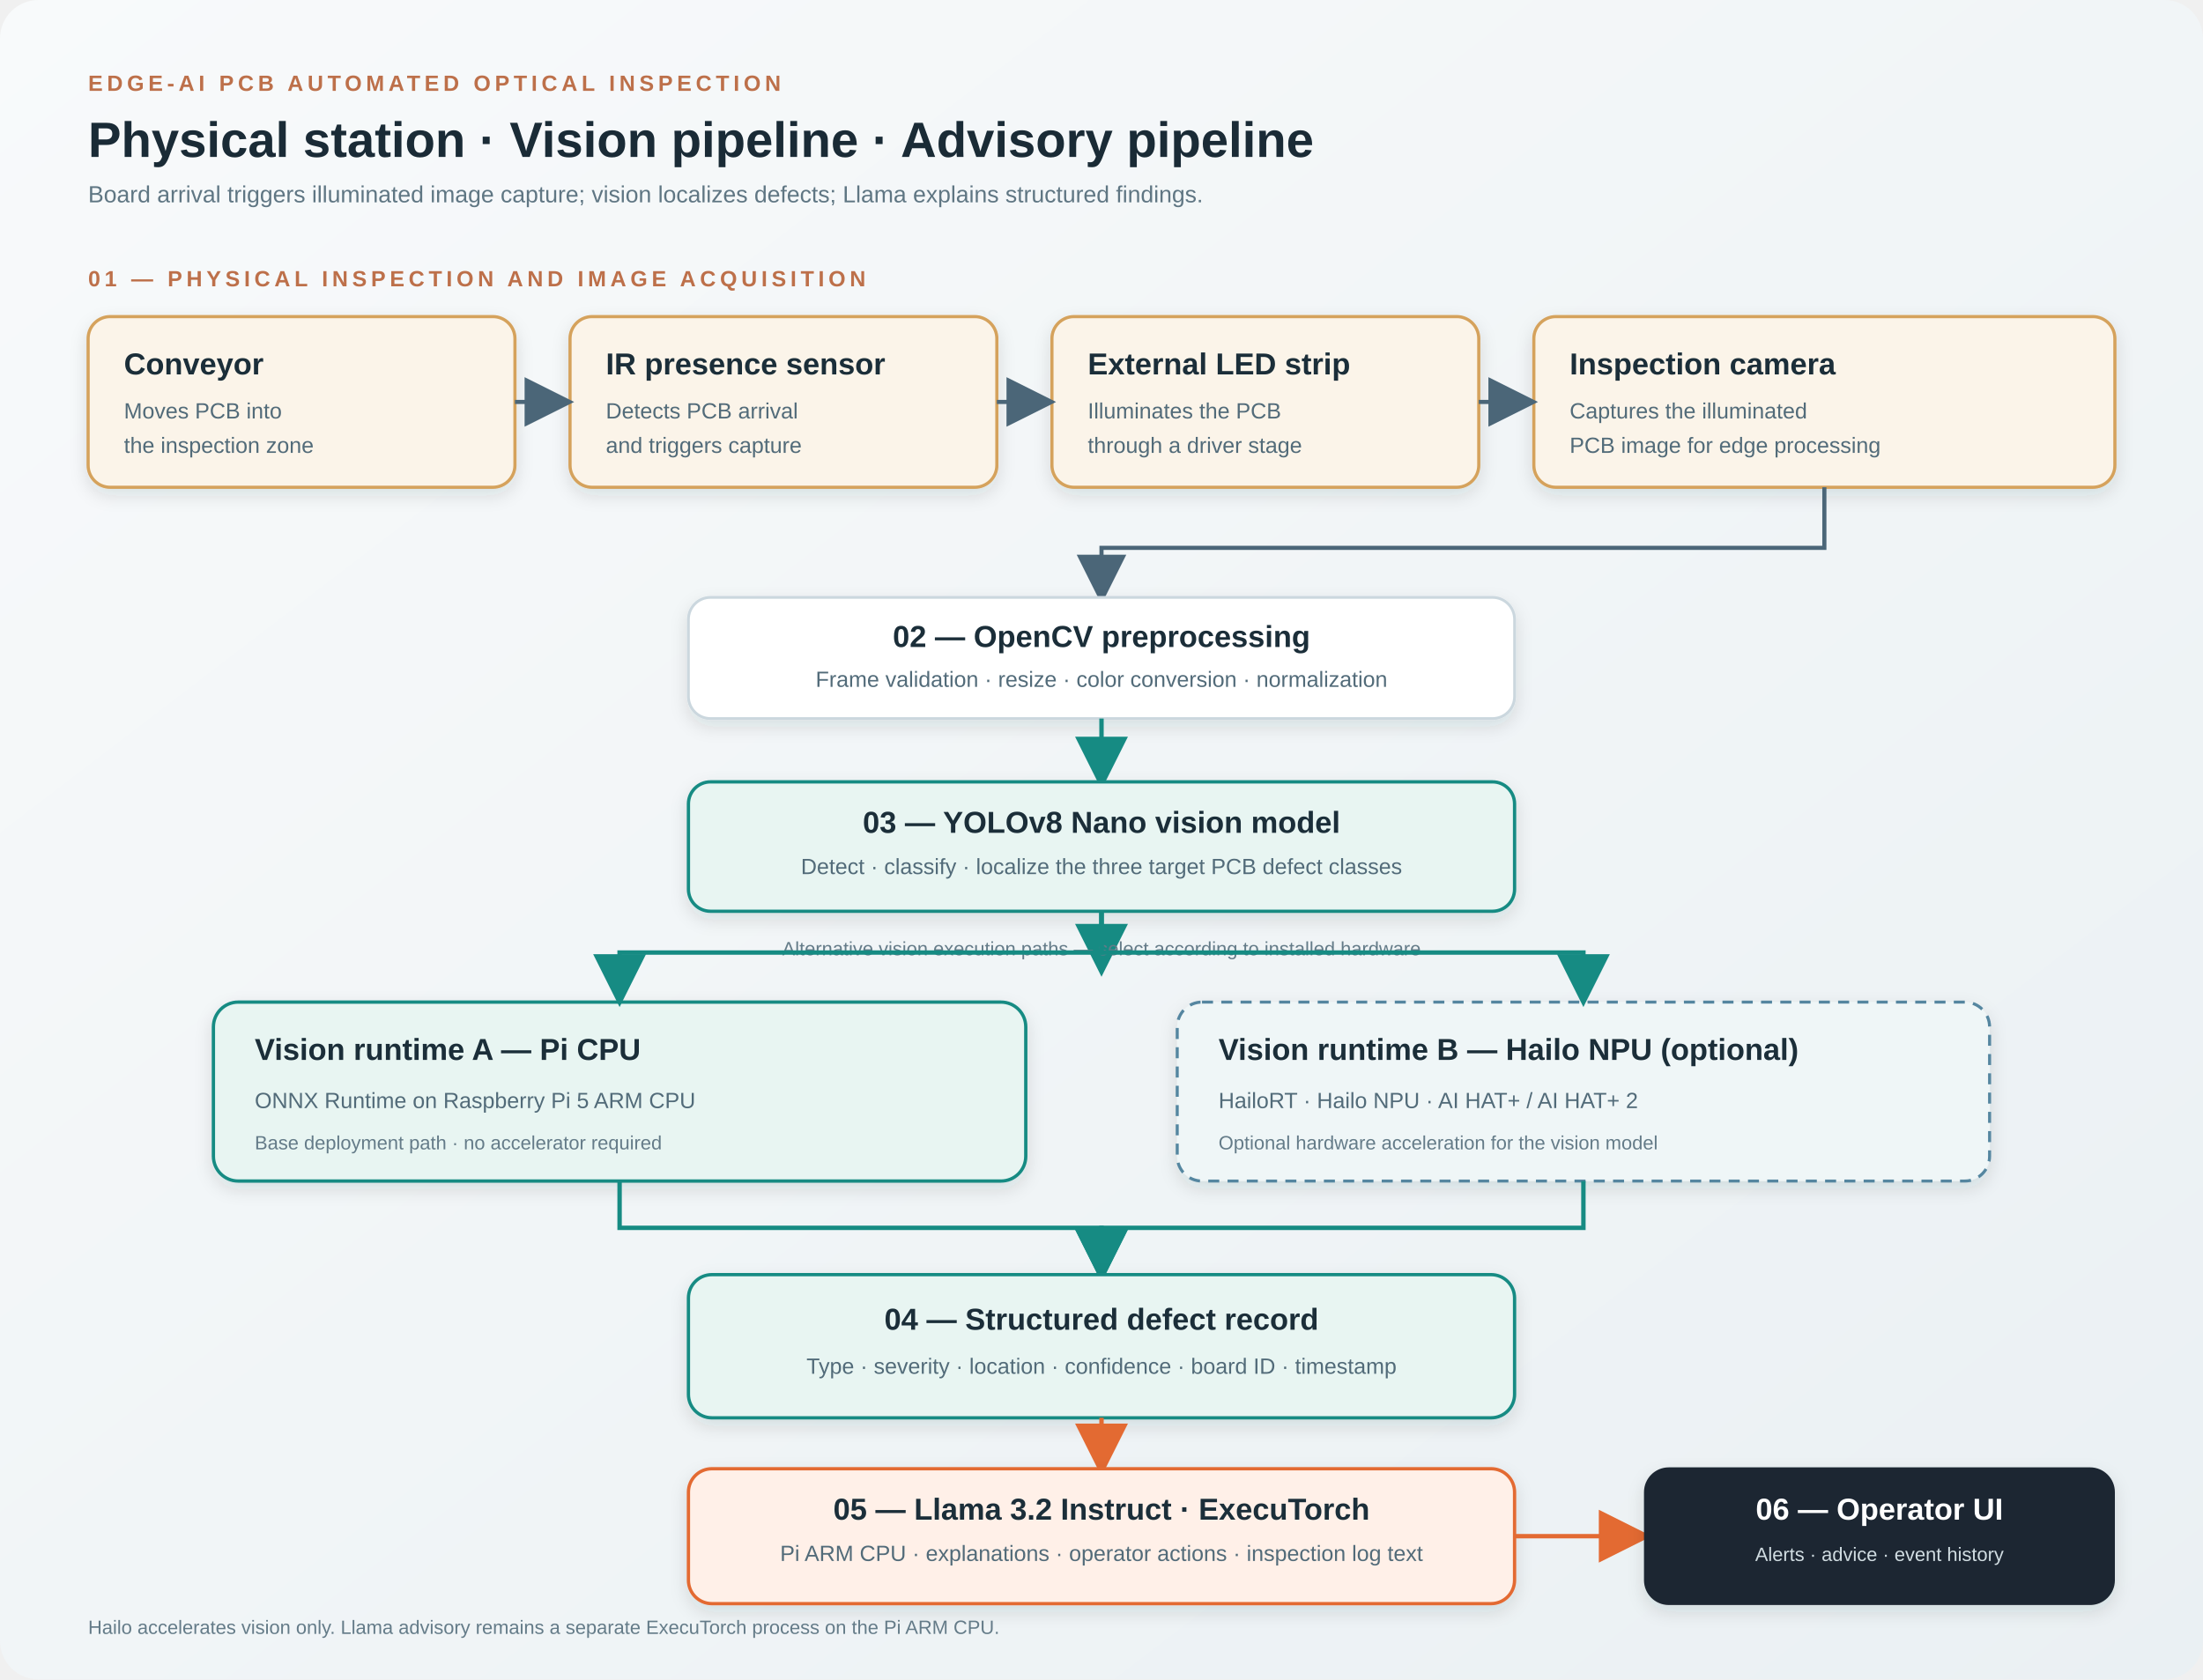
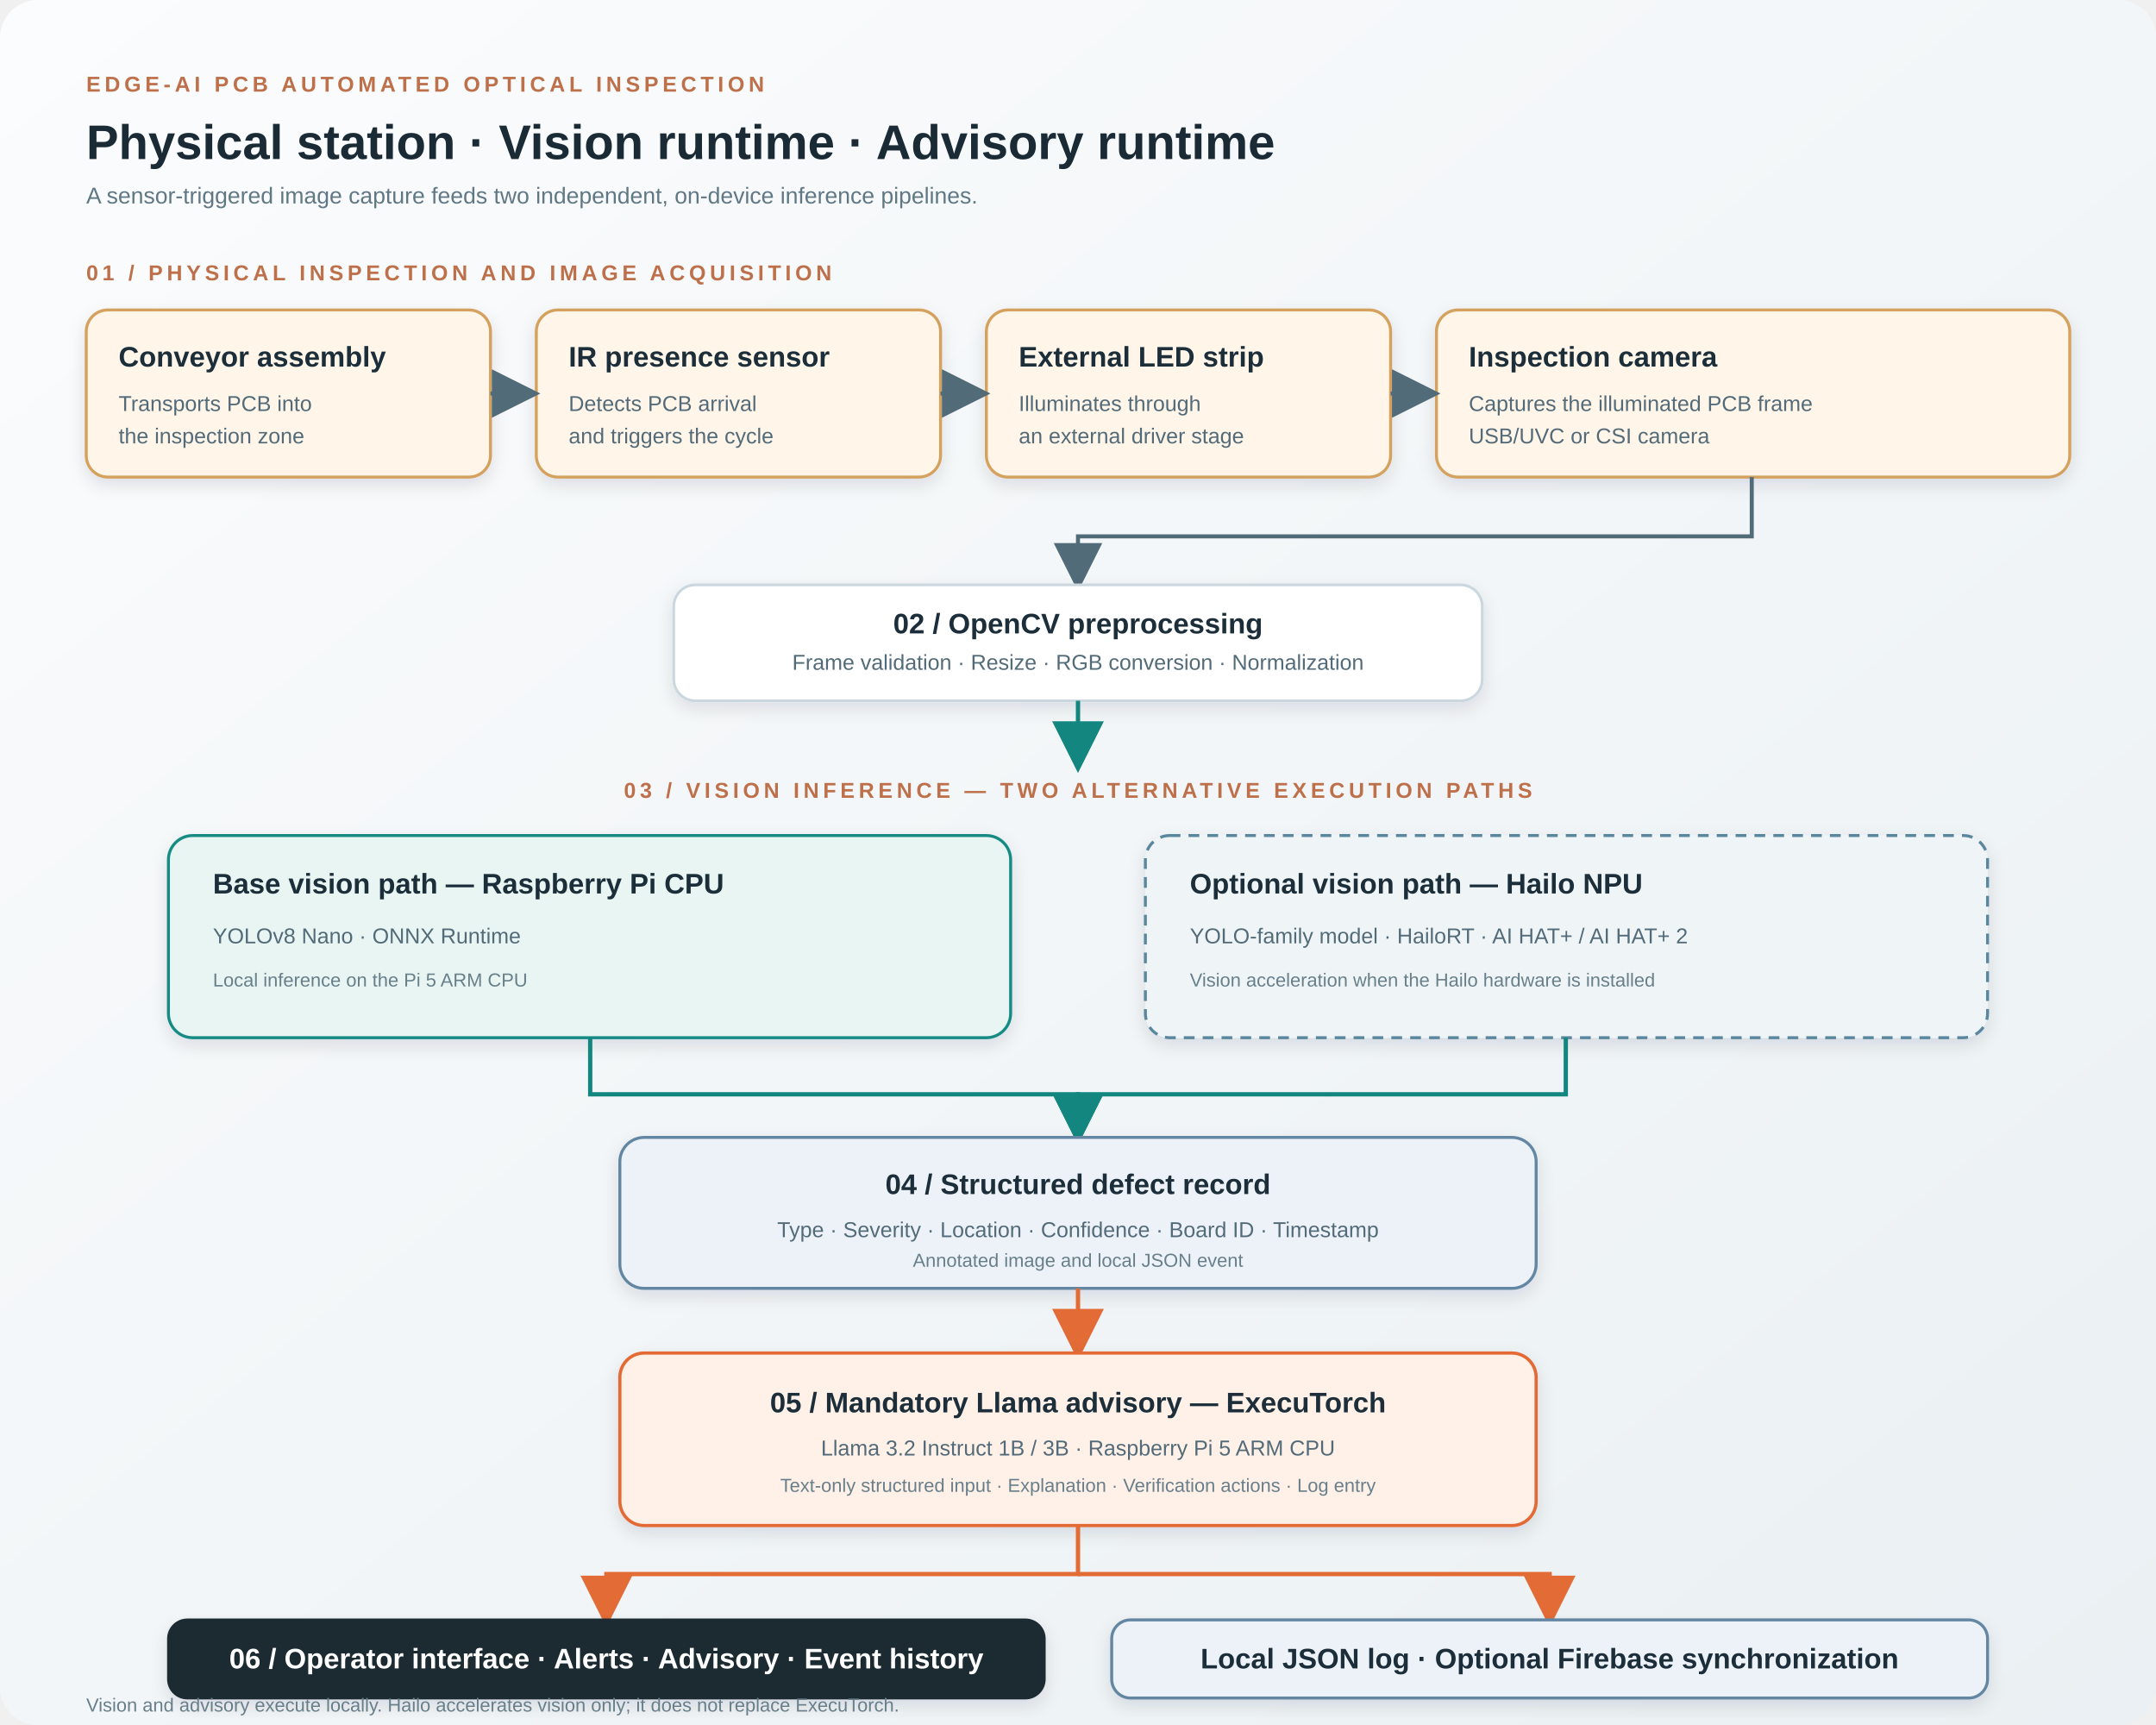
- <svg xmlns="http://www.w3.org/2000/svg" width="1600" height="1220" viewBox="0 0 1600 1220" role="img" aria-labelledby="title desc">
+ <svg xmlns="http://www.w3.org/2000/svg" width="1600" height="1280" viewBox="0 0 1600 1280" role="img" aria-labelledby="title desc">
  <defs>
    <linearGradient id="bg" x1="0" y1="0" x2="1" y2="1">
-       <stop stop-color="#f8fafb" />
+       <stop stop-color="#fbfcfd" />
      <stop offset="1" stop-color="#eaf0f3" />
    </linearGradient>
    <filter id="shadow" x="-15%" y="-15%" width="130%" height="140%">
-       <feDropShadow dx="0" dy="5" stdDeviation="6" flood-color="#142a38" flood-opacity=".12" />
+       <feDropShadow dx="0" dy="5" stdDeviation="6" flood-color="#142a38" flood-opacity=".11" />
    </filter>
    <marker id="arrow" markerWidth="12" markerHeight="12" refX="9" refY="6" orient="auto">
-       <path d="M0 0 L12 6 L0 12Z" fill="#4b6678" />
+       <path d="M0 0 L12 6 L0 12Z" fill="#526b79" />
    </marker>
-     <marker id="tealArrow" markerWidth="12" markerHeight="12" refX="9" refY="6" orient="auto">
-       <path d="M0 0 L12 6 L0 12Z" fill="#168b83" />
+     <marker id="teal" markerWidth="12" markerHeight="12" refX="9" refY="6" orient="auto">
+       <path d="M0 0 L12 6 L0 12Z" fill="#13877f" />
    </marker>
-     <marker id="orangeArrow" markerWidth="12" markerHeight="12" refX="9" refY="6" orient="auto">
-       <path d="M0 0 L12 6 L0 12Z" fill="#e36a32" />
+     <marker id="orange" markerWidth="12" markerHeight="12" refX="9" refY="6" orient="auto">
+       <path d="M0 0 L12 6 L0 12Z" fill="#e36b35" />
    </marker>
    <style>
 .ey{font:800 16px Arial,sans-serif;letter-spacing:3px;fill:#bd704a}
 .title{font:700 36px Arial,sans-serif;fill:#1a2b36}
-  .sub{font:17px Arial,sans-serif;fill:#5f7683}
-  .head{font:700 22px Arial,sans-serif;fill:#1b2e39}
-  .body{font:16px Arial,sans-serif;fill:#526b79}
-  .small{font:14px Arial,sans-serif;fill:#647b88}
+  .sub{font:17px Arial,sans-serif;fill:#607784}
+  .head{font:700 21px Arial,sans-serif;fill:#1b2e39}
+  .body{font:16px Arial,sans-serif;fill:#536b78}
+  .small{font:14px Arial,sans-serif;fill:#687f8a}
 .node{fill:#fff;stroke:#cbd7de;stroke-width:2;filter:url(#shadow)}
-  .physical{fill:#fbf4e9;stroke:#d5a25b;stroke-width:2.3;filter:url(#shadow)}
-  .vision{fill:#e8f5f2;stroke:#168b83;stroke-width:2.4;filter:url(#shadow)}
-  .accel{fill:#eff6f7;stroke:#5486a0;stroke-width:2.2;stroke-dasharray:8 6;filter:url(#shadow)}
-  .advisory{fill:#fff0e8;stroke:#e36a32;stroke-width:2.4;filter:url(#shadow)}
-  .operator{fill:#1b2730;stroke:#1b2730;stroke-width:2;filter:url(#shadow)}
-  .arr{fill:none;stroke:#4b6678;stroke-width:3;marker-end:url(#arrow)}
-  .tarr{fill:none;stroke:#168b83;stroke-width:3.2;marker-end:url(#tealArrow)}
-  .oarr{fill:none;stroke:#e36a32;stroke-width:3.2;marker-end:url(#orangeArrow)}
-  .white{fill:#fff}.whiteSub{fill:#d1dde2}
+  .hardware{fill:#fff5e9;stroke:#d4a15e;stroke-width:2.2;filter:url(#shadow)}
+  .vision{fill:#e8f5f2;stroke:#168b83;stroke-width:2.2;filter:url(#shadow)}
+  .accelerated{fill:#eff5f7;stroke:#5a879d;stroke-width:2.2;stroke-dasharray:8 6;filter:url(#shadow)}
+  .record{fill:#edf2f8;stroke:#6486a2;stroke-width:2.2;filter:url(#shadow)}
+  .advisory{fill:#fff0e8;stroke:#e36b35;stroke-width:2.4;filter:url(#shadow)}
+  .operator{fill:#1c2a33;stroke:#1c2a33;stroke-width:2;filter:url(#shadow)}
+  .arr{fill:none;stroke:#526b79;stroke-width:3;marker-end:url(#arrow)}
+  .tarr{fill:none;stroke:#13877f;stroke-width:3.2;marker-end:url(#teal)}
+  .oarr{fill:none;stroke:#e36b35;stroke-width:3.2;marker-end:url(#orange)}
+  .dash{stroke-dasharray:9 7}
+  .white{fill:#fff}.pale{fill:#d4e1e6}
 </style>
  </defs>
-   <rect width="1600" height="1220" rx="28" fill="url(#bg)" />
-   <text x="64" y="66" class="ey">EDGE-AI PCB AUTOMATED OPTICAL INSPECTION</text>
-   <text x="64" y="114" class="title">Physical station · Vision pipeline · Advisory pipeline</text>
-   <text x="64" y="147" class="sub">Board arrival triggers illuminated image capture; vision localizes defects; Llama explains structured findings.</text>
-   <text x="64" y="208" class="ey">01 — PHYSICAL INSPECTION AND IMAGE ACQUISITION</text>
+   <rect width="1600" height="1280" rx="28" fill="url(#bg)" />
+   <text x="64" y="68" class="ey">EDGE-AI PCB AUTOMATED OPTICAL INSPECTION</text>
+   <text x="64" y="118" class="title">Physical station · Vision runtime · Advisory runtime</text>
+   <text x="64" y="151" class="sub">A sensor-triggered image capture feeds two independent, on-device inference pipelines.</text>
+   <text x="64" y="208" class="ey">01 / PHYSICAL INSPECTION AND IMAGE ACQUISITION</text>
  <g>
-     <rect class="physical" x="64" y="230" width="310" height="124" rx="16" />
-     <text x="90" y="272" class="head">Conveyor</text>
-     <text x="90" y="304" class="body">Moves PCB into</text>
-     <text x="90" y="329" class="body">the inspection zone</text>
-     <rect class="physical" x="414" y="230" width="310" height="124" rx="16" />
-     <text x="440" y="272" class="head">IR presence sensor</text>
-     <text x="440" y="304" class="body">Detects PCB arrival</text>
-     <text x="440" y="329" class="body">and triggers capture</text>
-     <rect class="physical" x="764" y="230" width="310" height="124" rx="16" />
-     <text x="790" y="272" class="head">External LED strip</text>
-     <text x="790" y="304" class="body">Illuminates the PCB</text>
-     <text x="790" y="329" class="body">through a driver stage</text>
-     <rect class="physical" x="1114" y="230" width="422" height="124" rx="16" />
-     <text x="1140" y="272" class="head">Inspection camera</text>
-     <text x="1140" y="304" class="body">Captures the illuminated</text>
-     <text x="1140" y="329" class="body">PCB image for edge processing</text>
-     <path class="arr" d="M374 292 H408" />
-     <path class="arr" d="M724 292 H758" />
-     <path class="arr" d="M1074 292 H1108" />
+     <rect class="hardware" x="64" y="230" width="300" height="124" rx="16" />
+     <text x="88" y="272" class="head">Conveyor assembly</text>
+     <text x="88" y="305" class="body">Transports PCB into</text>
+     <text x="88" y="329" class="body">the inspection zone</text>
+     <rect class="hardware" x="398" y="230" width="300" height="124" rx="16" />
+     <text x="422" y="272" class="head">IR presence sensor</text>
+     <text x="422" y="305" class="body">Detects PCB arrival</text>
+     <text x="422" y="329" class="body">and triggers the cycle</text>
+     <rect class="hardware" x="732" y="230" width="300" height="124" rx="16" />
+     <text x="756" y="272" class="head">External LED strip</text>
+     <text x="756" y="305" class="body">Illuminates through</text>
+     <text x="756" y="329" class="body">an external driver stage</text>
+     <rect class="hardware" x="1066" y="230" width="470" height="124" rx="16" />
+     <text x="1090" y="272" class="head">Inspection camera</text>
+     <text x="1090" y="305" class="body">Captures the illuminated PCB frame</text>
+     <text x="1090" y="329" class="body">USB/UVC or CSI camera</text>
+     <path class="arr" d="M364 292 H392" />
+     <path class="arr" d="M698 292 H726" />
+     <path class="arr" d="M1032 292 H1060" />
  </g>
-   <path class="arr" d="M1325 354 V398 H800 V430" />
-   <rect class="node" x="500" y="434" width="600" height="88" rx="16" />
-   <text x="800" y="470" text-anchor="middle" class="head">02 — OpenCV preprocessing</text>
-   <text x="800" y="499" text-anchor="middle" class="body">Frame validation · resize · color conversion · normalization</text>
-   <path class="tarr" d="M800 522 V564" />
-   <rect class="vision" x="500" y="568" width="600" height="94" rx="16" />
-   <text x="800" y="605" text-anchor="middle" class="head">03 — YOLOv8 Nano vision model</text>
-   <text x="800" y="635" text-anchor="middle" class="body">Detect · classify · localize the three target PCB defect classes</text>
-   <path class="tarr" d="M800 662 V700" />
-   <text x="800" y="694" class="small" text-anchor="middle">Alternative vision execution paths — select according to installed hardware</text>
+   <path class="arr" d="M1300 354 V398 H800 V430" />
+   <rect class="node" x="500" y="434" width="600" height="86" rx="16" />
+   <text x="800" y="470" class="head" text-anchor="middle">02 / OpenCV preprocessing</text>
+   <text x="800" y="497" class="body" text-anchor="middle">Frame validation · Resize · RGB conversion · Normalization</text>
+   <path class="tarr" d="M800 520 V564" />
+   <text x="800" y="592" class="ey" text-anchor="middle">03 / VISION INFERENCE — TWO ALTERNATIVE EXECUTION PATHS</text>
  <g>
-     <rect class="vision" x="155" y="728" width="590" height="130" rx="18" />
-     <text x="185" y="770" class="head">Vision runtime A — Pi CPU</text>
-     <text x="185" y="805" class="body">ONNX Runtime on Raspberry Pi 5 ARM CPU</text>
-     <text x="185" y="835" class="small">Base deployment path · no accelerator required</text>
-     <rect class="accel" x="855" y="728" width="590" height="130" rx="18" />
-     <text x="885" y="770" class="head">Vision runtime B — Hailo NPU (optional)</text>
-     <text x="885" y="805" class="body">HailoRT · Hailo NPU · AI HAT+ / AI HAT+ 2</text>
-     <text x="885" y="835" class="small">Optional hardware acceleration for the vision model</text>
-     <path class="tarr" d="M800 662 V692 H450 V722" />
-     <path class="tarr" d="M800 662 V692 H1150 V722" />
+     <rect class="vision" x="125" y="620" width="625" height="150" rx="18" />
+     <text x="158" y="663" class="head">Base vision path — Raspberry Pi CPU</text>
+     <text x="158" y="700" class="body">YOLOv8 Nano · ONNX Runtime</text>
+     <text x="158" y="732" class="small">Local inference on the Pi 5 ARM CPU</text>
+     <rect class="accelerated" x="850" y="620" width="625" height="150" rx="18" />
+     <text x="883" y="663" class="head">Optional vision path — Hailo NPU</text>
+     <text x="883" y="700" class="body">YOLO-family model · HailoRT · AI HAT+ / AI HAT+ 2</text>
+     <text x="883" y="732" class="small">Vision acceleration when the Hailo hardware is installed</text>
  </g>
-   <path class="tarr" d="M450 858 V892 H800 V922" />
-   <path class="tarr" d="M1150 858 V892 H800 V922" />
-   <rect class="vision" x="500" y="926" width="600" height="104" rx="17" />
-   <text x="800" y="966" text-anchor="middle" class="head">04 — Structured defect record</text>
-   <text x="800" y="998" text-anchor="middle" class="body">Type · severity · location · confidence · board ID · timestamp</text>
-   <path class="oarr" d="M800 1030 V1063" />
-   <rect class="advisory" x="500" y="1067" width="600" height="98" rx="17" />
-   <text x="800" y="1104" text-anchor="middle" class="head">05 — Llama 3.2 Instruct · ExecuTorch</text>
-   <text x="800" y="1134" text-anchor="middle" class="body">Pi ARM CPU · explanations · operator actions · inspection log text</text>
-   <path class="oarr" d="M1100 1116 H1190" />
-   <rect class="operator" x="1195" y="1067" width="340" height="98" rx="17" />
-   <text x="1365" y="1104" text-anchor="middle" class="head white">06 — Operator UI</text>
-   <text x="1365" y="1134" text-anchor="middle" class="small whiteSub">Alerts · advice · event history</text>
-   <text x="64" y="1187" class="small">Hailo accelerates vision only. Llama advisory remains a separate ExecuTorch process on the Pi ARM CPU.</text>
+   <path class="tarr" d="M438 770 V812 H800 V840" />
+   <path class="tarr" d="M1162 770 V812 H800 V840" />
+   <rect class="record" x="460" y="844" width="680" height="112" rx="18" />
+   <text x="800" y="886" class="head" text-anchor="middle">04 / Structured defect record</text>
+   <text x="800" y="918" class="body" text-anchor="middle">Type · Severity · Location · Confidence · Board ID · Timestamp</text>
+   <text x="800" y="940" class="small" text-anchor="middle">Annotated image and local JSON event</text>
+   <path class="oarr" d="M800 956 V1000" />
+   <rect class="advisory" x="460" y="1004" width="680" height="128" rx="18" />
+   <text x="800" y="1048" class="head" text-anchor="middle">05 / Mandatory Llama advisory — ExecuTorch</text>
+   <text x="800" y="1080" class="body" text-anchor="middle">Llama 3.2 Instruct 1B / 3B · Raspberry Pi 5 ARM CPU</text>
+   <text x="800" y="1107" class="small" text-anchor="middle">Text-only structured input · Explanation · Verification actions · Log entry</text>
+   <path class="oarr" d="M800 1132 V1168 H450 V1198" />
+   <path class="oarr" d="M800 1168 H1150 V1198" />
+   <rect class="operator" x="125" y="1202" width="650" height="58" rx="14" />
+   <text x="450" y="1238" class="head white" text-anchor="middle">06 / Operator interface · Alerts · Advisory · Event history</text>
+   <rect class="record" x="825" y="1202" width="650" height="58" rx="14" />
+   <text x="1150" y="1238" class="head" text-anchor="middle">Local JSON log · Optional Firebase synchronization</text>
+   <text x="64" y="1270" class="small">Vision and advisory execute locally. Hailo accelerates vision only; it does not replace ExecuTorch.</text>
</svg>
